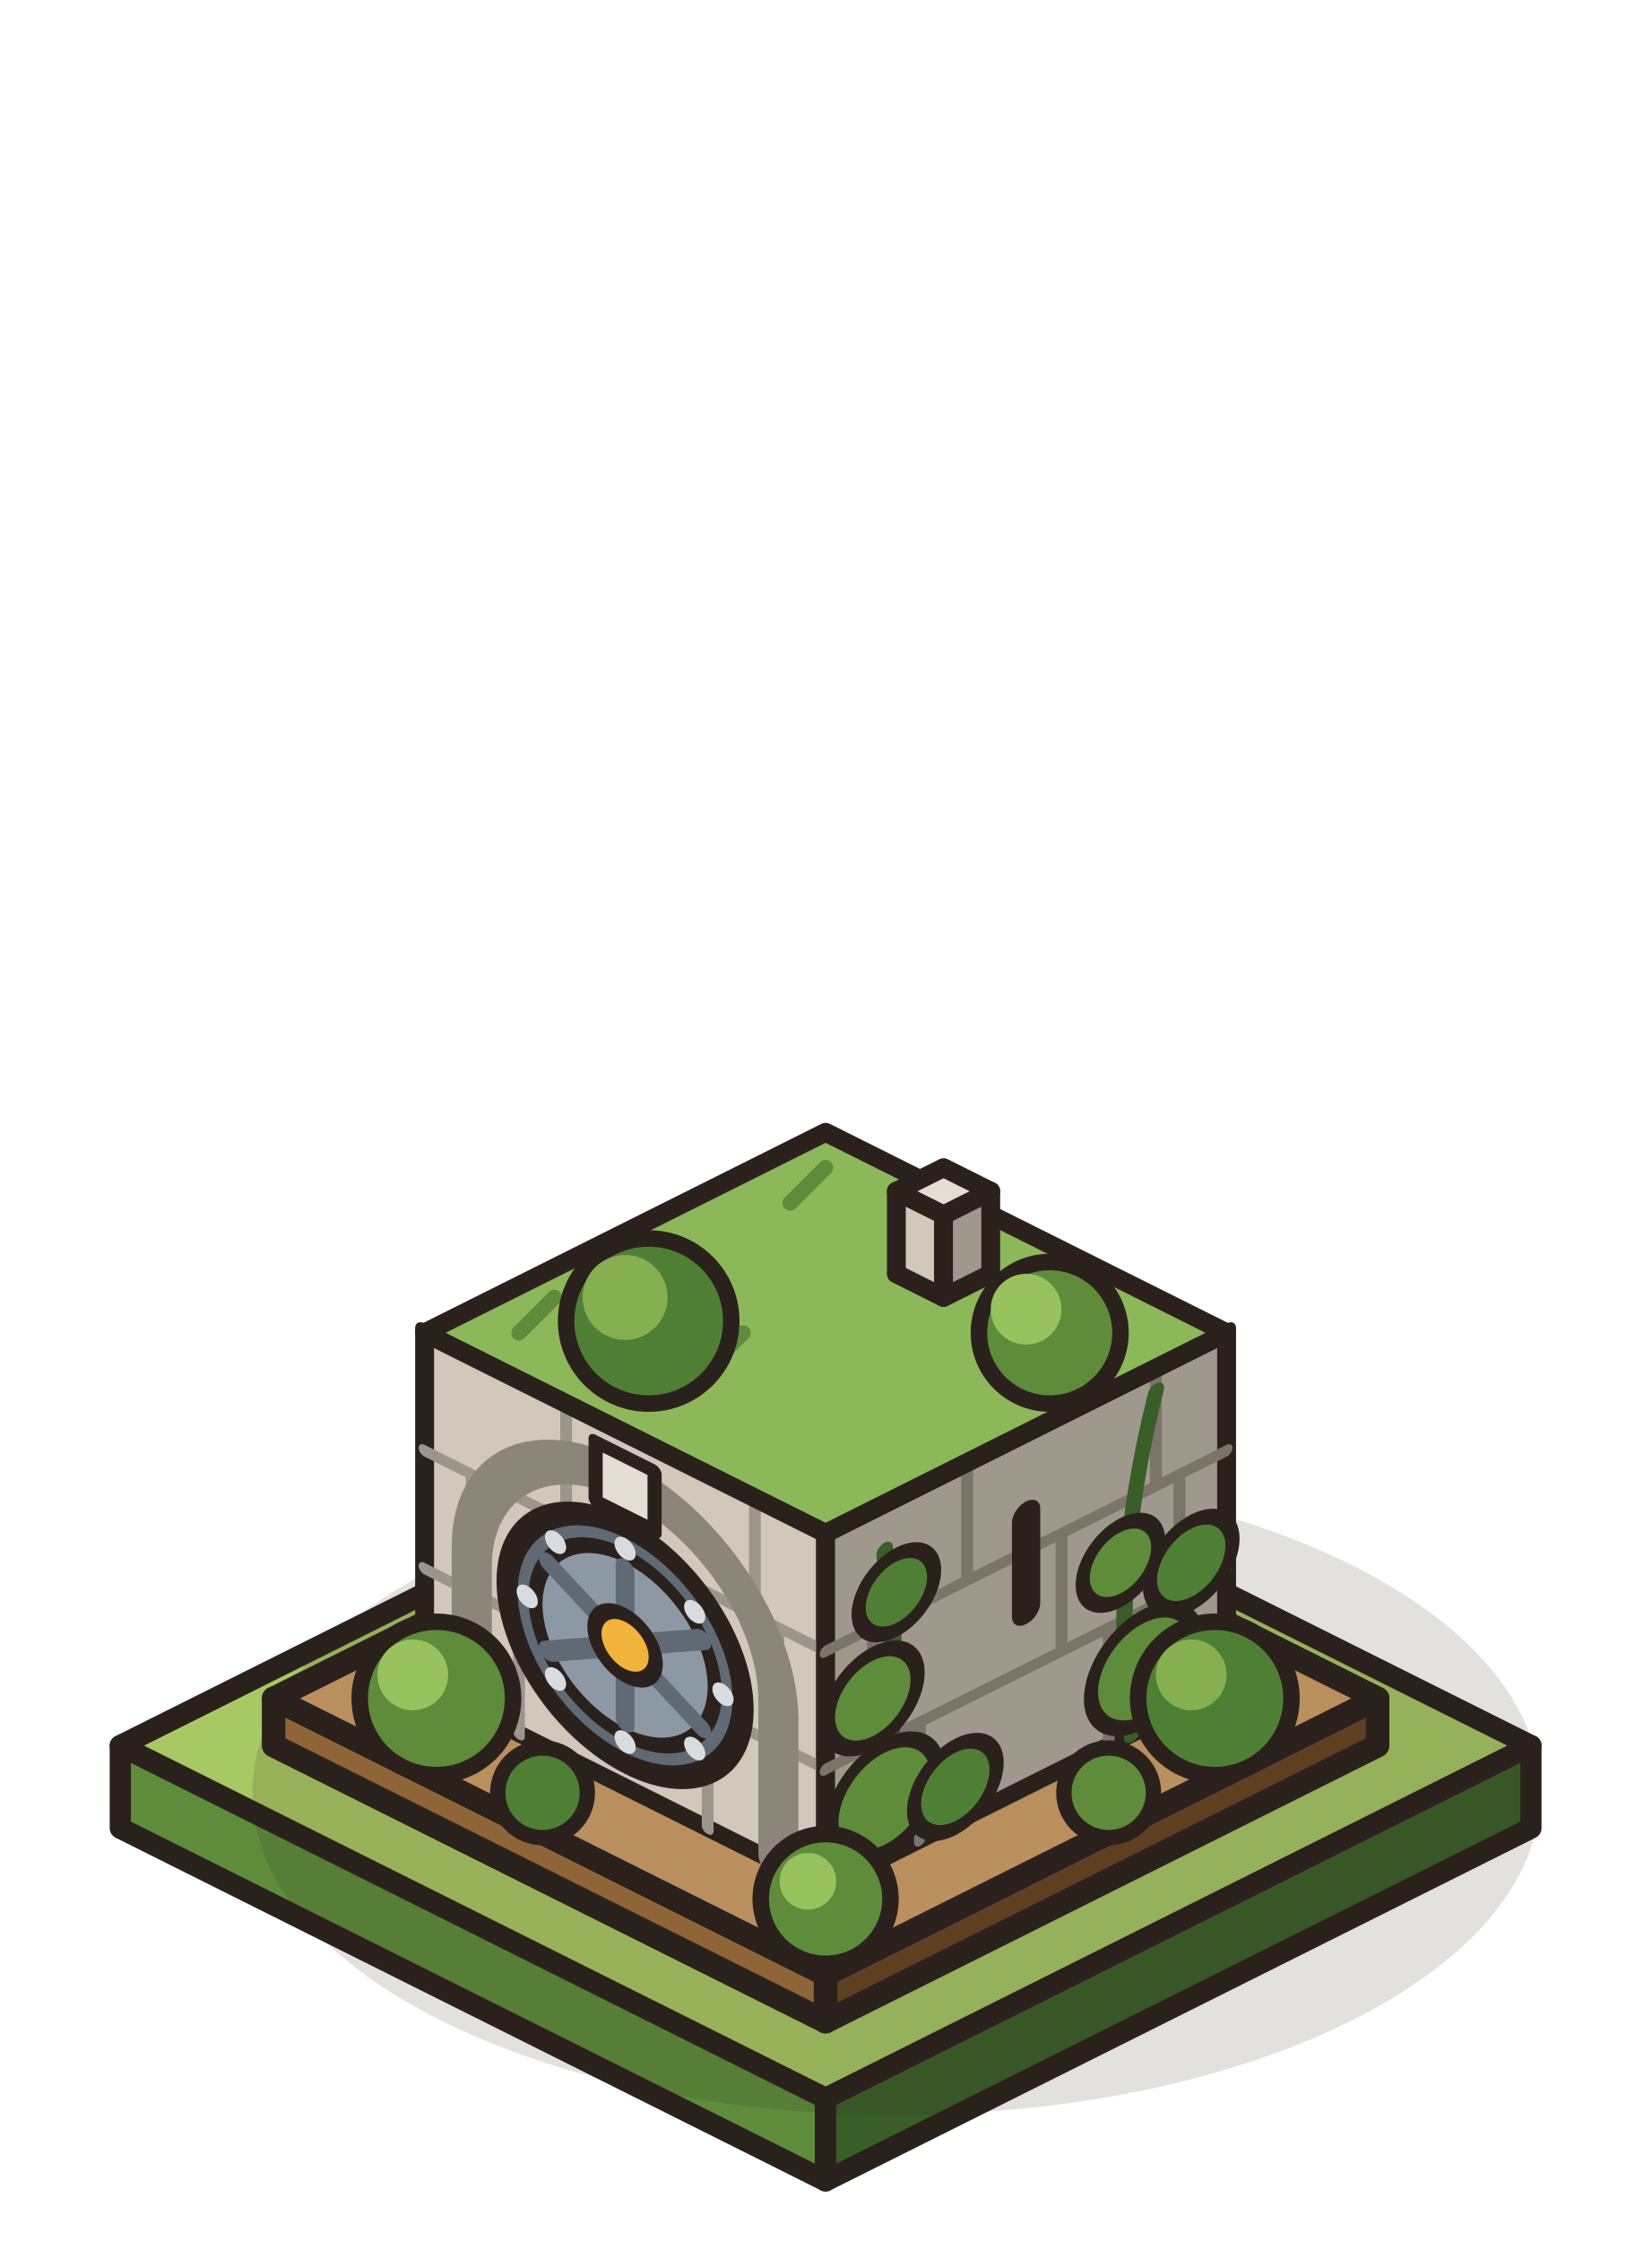
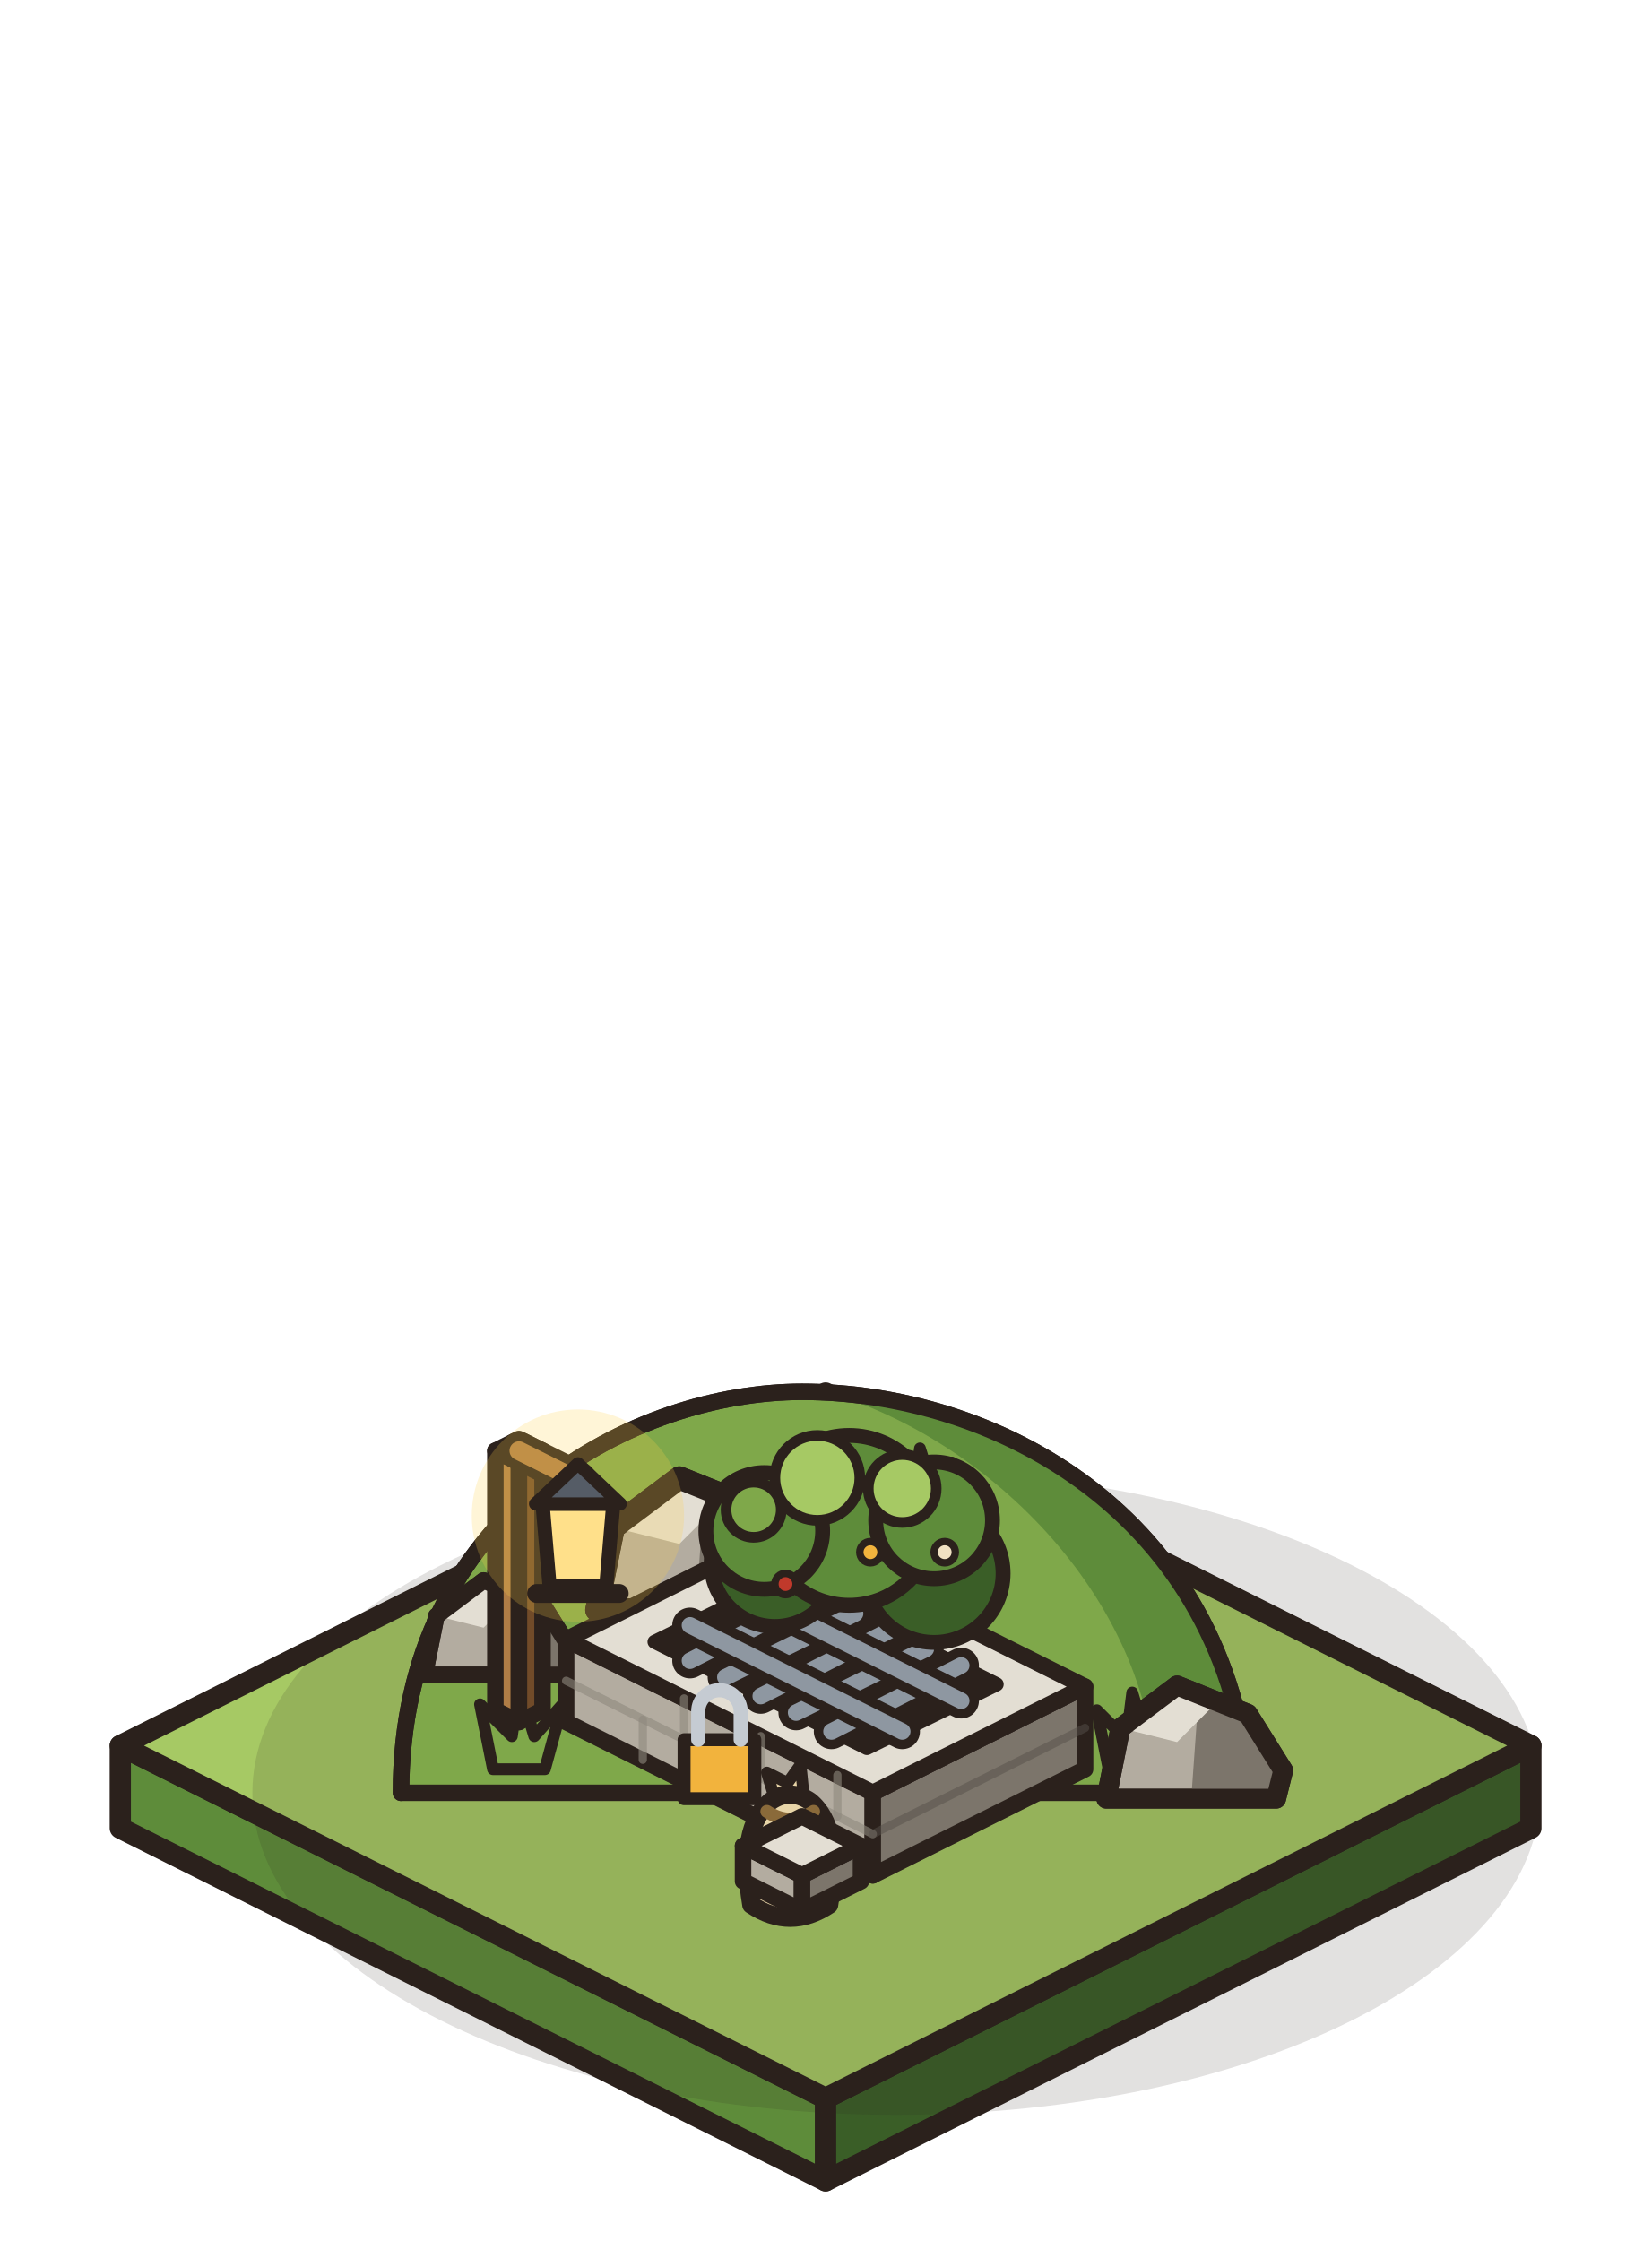
<svg xmlns="http://www.w3.org/2000/svg" viewBox="-70 -122 140 190" width="280" height="380">
  <path d="M-59.8 26L0 55.9L0 62.9L-59.8 33Z" fill="#5E8C3A" stroke="#2B211C" stroke-width="1.8" stroke-linejoin="round" />
  <path d="M59.8 26L0 55.9L0 62.9L59.8 33Z" fill="#3A5E27" stroke="#2B211C" stroke-width="1.8" stroke-linejoin="round" />
  <path d="M0 -3.9L59.8 26L0 55.9L-59.8 26Z" fill="#A6C964" stroke="#2B211C" stroke-width="1.8" stroke-linejoin="round" />
  <ellipse cx="6" cy="30" rx="54.6" ry="27.3" fill="#2B211C" opacity="0.14" />
-   <g stroke="#2B211C" stroke-width="1.6" stroke-linejoin="round" stroke-linecap="round">
-     <path d="M-46.8 22L0 45.4L0 49.4L-46.8 26Z" fill="#8E6539" stroke-width="2" />
-     <path d="M46.8 22L0 45.4L0 49.4L46.8 26Z" fill="#5E3F22" stroke-width="2" />
-     <path d="M0 -1.4L46.8 22L0 45.4L-46.8 22Z" fill="#B98F5E" stroke-width="2" />
-     <g transform="matrix(1 .5 0 -1 0 38)">
-       <rect x="-34" y="0" width="34" height="30" fill="#CFC8BB" />
-       <path d="M-34 10H0M-34 20H0M-26 0V10M-10 0V10M-30 10V20M-14 10V20M-4 10V20M-22 20V30M-6 20V30" fill="none" stroke="#9C958A" stroke-width="1" />
-       <path d="M-30 0V13A13 13 0 0 0 -4 13V0" fill="none" stroke="#8C857A" stroke-width="3.400" />
-       <rect x="-19.500" y="23" width="5" height="5" fill="#E3DED3" stroke-width="1.200" />
-       <circle cx="-17" cy="12" r="10" fill="#5F6A75" stroke-width="1.800" />
-       <circle cx="-17" cy="12" r="7.600" fill="#8C98A3" stroke-width="1.200" />
-       <path d="M-17 5.500V18.500M-23.500 8.250L-10.500 15.750M-23.500 15.750L-10.500 8.250" fill="none" stroke="#5F6A75" stroke-width="1.600" />
-       <circle cx="-17" cy="12" r="2.600" fill="#F2B33D" stroke-width="1.200" />
-       <circle cx="-8.700" cy="12" r=".9" fill="#D8DCE0" stroke="none" />
-       <circle cx="-11.100" cy="17.800" r=".9" fill="#D8DCE0" stroke="none" />
-       <circle cx="-17" cy="20.200" r=".9" fill="#D8DCE0" stroke="none" />
-       <circle cx="-22.900" cy="17.800" r=".9" fill="#D8DCE0" stroke="none" />
-       <circle cx="-25.300" cy="12" r=".9" fill="#D8DCE0" stroke="none" />
-       <circle cx="-22.900" cy="6.200" r=".9" fill="#D8DCE0" stroke="none" />
-       <circle cx="-17" cy="3.800" r=".9" fill="#D8DCE0" stroke="none" />
-       <circle cx="-11.100" cy="6.200" r=".9" fill="#D8DCE0" stroke="none" />
+   <defs>
+     <g id="hidden-vault-2-sack">
+       <path d="M-1.2 -8.2l-0.6 -2l1.6 0.8l1 -1.4l0.2 2z" fill="currentColor" stroke-width="0.9" />
+       <path d="M-3 0Q-4 -6 -1.5 -8Q0 -9 1.5 -8Q4 -6 3 0Q0 2 -3 0Z" fill="currentColor" />
+       <path d="M-1.8 -7.2Q0 -6 1.8 -7.2" fill="none" stroke="#8A6A3A" stroke-width="1" />
    </g>
-     <g transform="matrix(1 -.5 0 -1 0 38)">
-       <rect x="0" y="0" width="34" height="30" fill="#9F988C" />
-       <path d="M0 10H34M0 20H34M8 0V10M24 0V10M4 10V20M20 10V20M30 10V20M12 20V30M28 20V30" fill="none" stroke="#7A7469" stroke-width="1" />
-       <path d="M17 15V23" fill="none" stroke="#2B211C" stroke-width="2.400" />
-       <path d="M4 0Q7 12 5 26M26 0Q24 14 28 28" fill="none" stroke="#3A5E27" stroke-width="1.400" />
-       <circle cx="5" cy="5" r="4.500" fill="#5E8C3A" stroke-width="1.200" />
-       <circle cx="11" cy="3" r="3.500" fill="#4F7F34" stroke-width="1.200" />
-       <circle cx="4" cy="14" r="3.800" fill="#5E8C3A" stroke-width="1.200" />
-       <circle cx="6" cy="22" r="3.200" fill="#4F7F34" stroke-width="1.200" />
-       <circle cx="27" cy="5" r="4.500" fill="#5E8C3A" stroke-width="1.200" />
-       <circle cx="31" cy="12" r="3.500" fill="#4F7F34" stroke-width="1.200" />
-       <circle cx="25" cy="15" r="3.200" fill="#5E8C3A" stroke-width="1.200" />
+   </defs>
+   <g stroke="#2B211C" stroke-width="1.4" stroke-linejoin="round" stroke-linecap="round">
+     <path d="M-36 30C-36 6 -16 -4 -2 -4C14 -4 34 6 36 30Z" fill="#7FA84A" />
+     <path d="M0 -4C14 -4 34 6 36 30L28 30C28 14 14 0 0 -4Z" fill="#5E8C3A" stroke="none" />
+     <path d="M-36 30C-36 6 -16 -4 -2 -4C14 -4 34 6 36 30" fill="none" />
+     <path d="M-28.2 28L-29.3 22.5L-26.6 25.2L-26 20.9L-24.7 25.2L-22.3 22.5L-23.8 28Z" fill="#7FA84A" stroke-width="1" />
+     <path d="M-15.8 12L-16.7 7.5L-14.4 9.8L-14 6.1L-12.9 9.8L-10.9 7.5L-12.2 12Z" fill="#7FA84A" stroke-width="1" />
+     <path d="M24 28L23 23L25.5 25.5L26 21.5L27.2 25.5L29.4 23L28 28Z" fill="#7FA84A" stroke-width="1" />
+     <path d="M6.4 6L5.6 2L7.6 4L8 0.8L9 4L10.7 2L9.6 6Z" fill="#7FA84A" stroke-width="1" />
+     <g transform="translate(-11 14.5) scale(1.4)">
+       <path d="M-6 0L-5 -5L-1 -8L4 -6L6.5 -2L6 0Z" fill="#B3ACA0" />
+       <path d="M0 0L6 0L6.5 -2L4 -6L0.5 -7Z" fill="#7C756B" stroke="none" />
+       <path d="M-5 -5L-1 -8L2 -7L-1 -4Z" fill="#E3DED3" stroke="none" />
+       <path d="M-6 0L-5 -5L-1 -8L4 -6L6.5 -2L6 0Z" fill="none" />
    </g>
-     <path d="M0 8L34 -9L0 -26L-34 -9Z" fill="#8DB85A" />
-     <path d="M-26 -9L-23 -12M-10 -6L-7 -9M20 -7L23 -10M-3 -20L0 -23" fill="none" stroke="#5E8C3A" stroke-width="1.300" />
-     <circle cx="-15" cy="-10" r="7" fill="#4F7F34" stroke-width="1.400" />
-     <circle cx="-17" cy="-12" r="3.600" fill="#86B04F" stroke="none" />
-     <circle cx="19" cy="-9" r="6" fill="#5E8C3A" stroke-width="1.400" />
-     <circle cx="17" cy="-11" r="3" fill="#97C25E" stroke="none" />
-     <path d="M6 -14L10 -12V-19L6 -21Z" fill="#CFC8BB" />
-     <path d="M10 -12L14 -14V-21L10 -19Z" fill="#9F988C" />
-     <path d="M10 -19L14 -21L10 -23L6 -21Z" fill="#E3DED3" />
-     <circle cx="-33" cy="22" r="6.500" fill="#5E8C3A" stroke-width="1.400" />
-     <circle cx="-35" cy="20" r="3" fill="#97C25E" stroke="none" />
-     <circle cx="33" cy="22" r="6.500" fill="#4F7F34" stroke-width="1.400" />
-     <circle cx="31" cy="20" r="3" fill="#86B04F" stroke="none" />
-     <circle cx="0" cy="39" r="5.500" fill="#5E8C3A" stroke-width="1.400" />
-     <circle cx="-1.500" cy="37.500" r="2.400" fill="#97C25E" stroke="none" />
-     <circle cx="-24" cy="30" r="3.800" fill="#4F7F34" stroke-width="1.300" />
-     <circle cx="24" cy="30" r="3.800" fill="#5E8C3A" stroke-width="1.300" />
+     <g transform="translate(31 30.5) scale(1.2)">
+       <path d="M-6 0L-5 -5L-1 -8L4 -6L6.5 -2L6 0Z" fill="#B3ACA0" />
+       <path d="M0 0L6 0L6.5 -2L4 -6L0.5 -7Z" fill="#7C756B" stroke="none" />
+       <path d="M-5 -5L-1 -8L2 -7L-1 -4Z" fill="#E3DED3" stroke="none" />
+       <path d="M-6 0L-5 -5L-1 -8L4 -6L6.5 -2L6 0Z" fill="none" />
+     </g>
+     <g transform="translate(-28 20) scale(1.0)">
+       <path d="M-6 0L-5 -5L-1 -8L4 -6L6.5 -2L6 0Z" fill="#B3ACA0" />
+       <path d="M0 0L6 0L6.5 -2L4 -6L0.5 -7Z" fill="#7C756B" stroke="none" />
+       <path d="M-5 -5L-1 -8L2 -7L-1 -4Z" fill="#E3DED3" stroke="none" />
+       <path d="M-6 0L-5 -5L-1 -8L4 -6L6.5 -2L6 0Z" fill="none" />
+     </g>
+     <path d="M-22 24L4 37L4 30L-22 17Z" fill="#B3ACA0" />
+     <path d="M4 37L22 28L22 21L4 30Z" fill="#7C756B" />
+     <path d="M-4 8L22 21L4 30L-22 17Z" fill="#E3DED3" />
+     <path d="M-22 20.5L4 33.5" fill="none" stroke="#8E887D" stroke-width="0.7" opacity="0.6" />
+     <path d="M4 33.5L22 24.5" fill="none" stroke="#555049" stroke-width="0.7" opacity="0.5" />
+     <path d="M-15.5 27.2L-15.5 23.8" fill="none" stroke="#8E887D" stroke-width="0.7" opacity="0.6" />
+     <path d="M-9 30.5L-9 27" fill="none" stroke="#8E887D" stroke-width="0.7" opacity="0.6" />
+     <path d="M-2.5 33.8L-2.5 30.2" fill="none" stroke="#8E887D" stroke-width="0.7" opacity="0.6" />
+     <path d="M-12 25.5L-12 22" fill="none" stroke="#8E887D" stroke-width="0.7" opacity="0.6" />
+     <path d="M-5.5 28.8L-5.5 25.2" fill="none" stroke="#8E887D" stroke-width="0.7" opacity="0.6" />
+     <path d="M1 32L1 28.5" fill="none" stroke="#8E887D" stroke-width="0.7" opacity="0.6" />
+     <path d="M-3.5 11.8L14.5 20.8L3.5 26.2L-14.5 17.2Z" fill="#1B1411" stroke-width="1.2" />
+     <path d="M-3.5 12.8L12.5 20.8L3.5 25.2L-12.5 17.2Z" fill="#3A2A1E" />
+     <path d="M-0.5 13.2L-11.5 18.8" fill="none" stroke="#2B211C" stroke-width="3" />
+     <path d="M-0.5 13.2L-11.5 18.8" fill="none" stroke="#8E97A1" stroke-width="1.4" />
+     <path d="M2.5 14.8L-8.5 20.2" fill="none" stroke="#2B211C" stroke-width="3" />
+     <path d="M2.5 14.8L-8.5 20.2" fill="none" stroke="#8E97A1" stroke-width="1.4" />
+     <path d="M5.5 16.2L-5.5 21.8" fill="none" stroke="#2B211C" stroke-width="3" />
+     <path d="M5.5 16.2L-5.5 21.8" fill="none" stroke="#8E97A1" stroke-width="1.4" />
+     <path d="M8.5 17.8L-2.5 23.2" fill="none" stroke="#2B211C" stroke-width="3" />
+     <path d="M8.5 17.8L-2.5 23.2" fill="none" stroke="#8E97A1" stroke-width="1.4" />
+     <path d="M11.5 19.2L0.5 24.8" fill="none" stroke="#2B211C" stroke-width="3" />
+     <path d="M11.5 19.2L0.5 24.8" fill="none" stroke="#8E97A1" stroke-width="1.4" />
+     <path d="M-6.5 13.2L11.5 22.2" fill="none" stroke="#2B211C" stroke-width="3" />
+     <path d="M-6.5 13.2L11.5 22.2" fill="none" stroke="#8E97A1" stroke-width="1.4" />
+     <path d="M-11.5 15.8L6.5 24.8" fill="none" stroke="#2B211C" stroke-width="3" />
+     <path d="M-11.5 15.8L6.5 24.8" fill="none" stroke="#8E97A1" stroke-width="1.4" />
+     <path d="M-28 23L-26 24L-26 2L-28 1Z" fill="#B07D46" />
+     <path d="M-26 24L-24 23L-24 1L-26 2Z" fill="#714B29" />
+     <path d="M-26 0L-24 1L-26 2L-28 1Z" fill="#E4B67C" />
+     <path d="M-26 1L-21 3.5" fill="none" stroke="#2B211C" stroke-width="3.2" />
+     <path d="M-26 1L-21 3.5" fill="none" stroke="#B07D46" stroke-width="1.6" />
+     <circle cx="-21" cy="6.5" r="9" fill="#FFD04A" stroke-width="0" stroke="none" opacity="0.22" />
+     <path d="M-21 3.5L-21 5.5" fill="none" stroke="#2B211C" stroke-width="1" />
+     <path d="M-24 5.5H-18L-18.6 12.5H-23.4Z" fill="#FFE08A" stroke-width="1.2" />
+     <path d="M-24.6 5.5H-17.4L-21 2.1Z" fill="#555C66" stroke-width="1.1" />
+     <path d="M-24.5 13.1H-17.5" fill="none" stroke-width="1.6" stroke="#2B211C" />
+     <path d="M-12 25.5H-6V30.5H-12Z" fill="#F2B33D" stroke-width="1.1" />
+     <path d="M-10.8 25.5V23.1A1.8 1.8 0 0 1 -7.2 23.1V25.5" fill="none" stroke-width="1.2" stroke="#C5CBD2" />
+     <use href="#hidden-vault-2-sack" transform="translate(-3 39.5) scale(1.1)" color="#E8D5A8" />
+     <g transform="translate(2 15) scale(0.9)">
+       <circle cx="-7" cy="-5" r="6" fill="#3A5E27" />
+       <circle cx="8" cy="-4" r="6.5" fill="#3A5E27" />
+       <circle cx="0" cy="-9" r="8" fill="#5E8C3A" />
+       <circle cx="-8" cy="-8" r="5.5" fill="#5E8C3A" />
+       <circle cx="8" cy="-9" r="5.5" fill="#5E8C3A" />
+       <circle cx="-3" cy="-13" r="4" fill="#A6C964" stroke-width="1" />
+       <circle cx="5" cy="-12" r="3.2" fill="#A6C964" stroke-width="1" />
+       <circle cx="-9" cy="-10" r="2.6" fill="#7FA84A" stroke-width="1" />
+       <circle cx="2" cy="-6" r="1" fill="#F2B33D" stroke-width="0.7" />
+       <circle cx="-6" cy="-3" r="1" fill="#C0392B" stroke-width="0.7" />
+       <circle cx="9" cy="-6" r="1" fill="#F1E1C2" stroke-width="0.7" />
+     </g>
+     <path d="M-7 37.5L-2 40L-2 37L-7 34.5Z" fill="#B3ACA0" />
+     <path d="M-2 40L3 37.5L3 34.5L-2 37Z" fill="#7C756B" />
+     <path d="M-2 32L3 34.5L-2 37L-7 34.5Z" fill="#E3DED3" />
  </g>
</svg>
